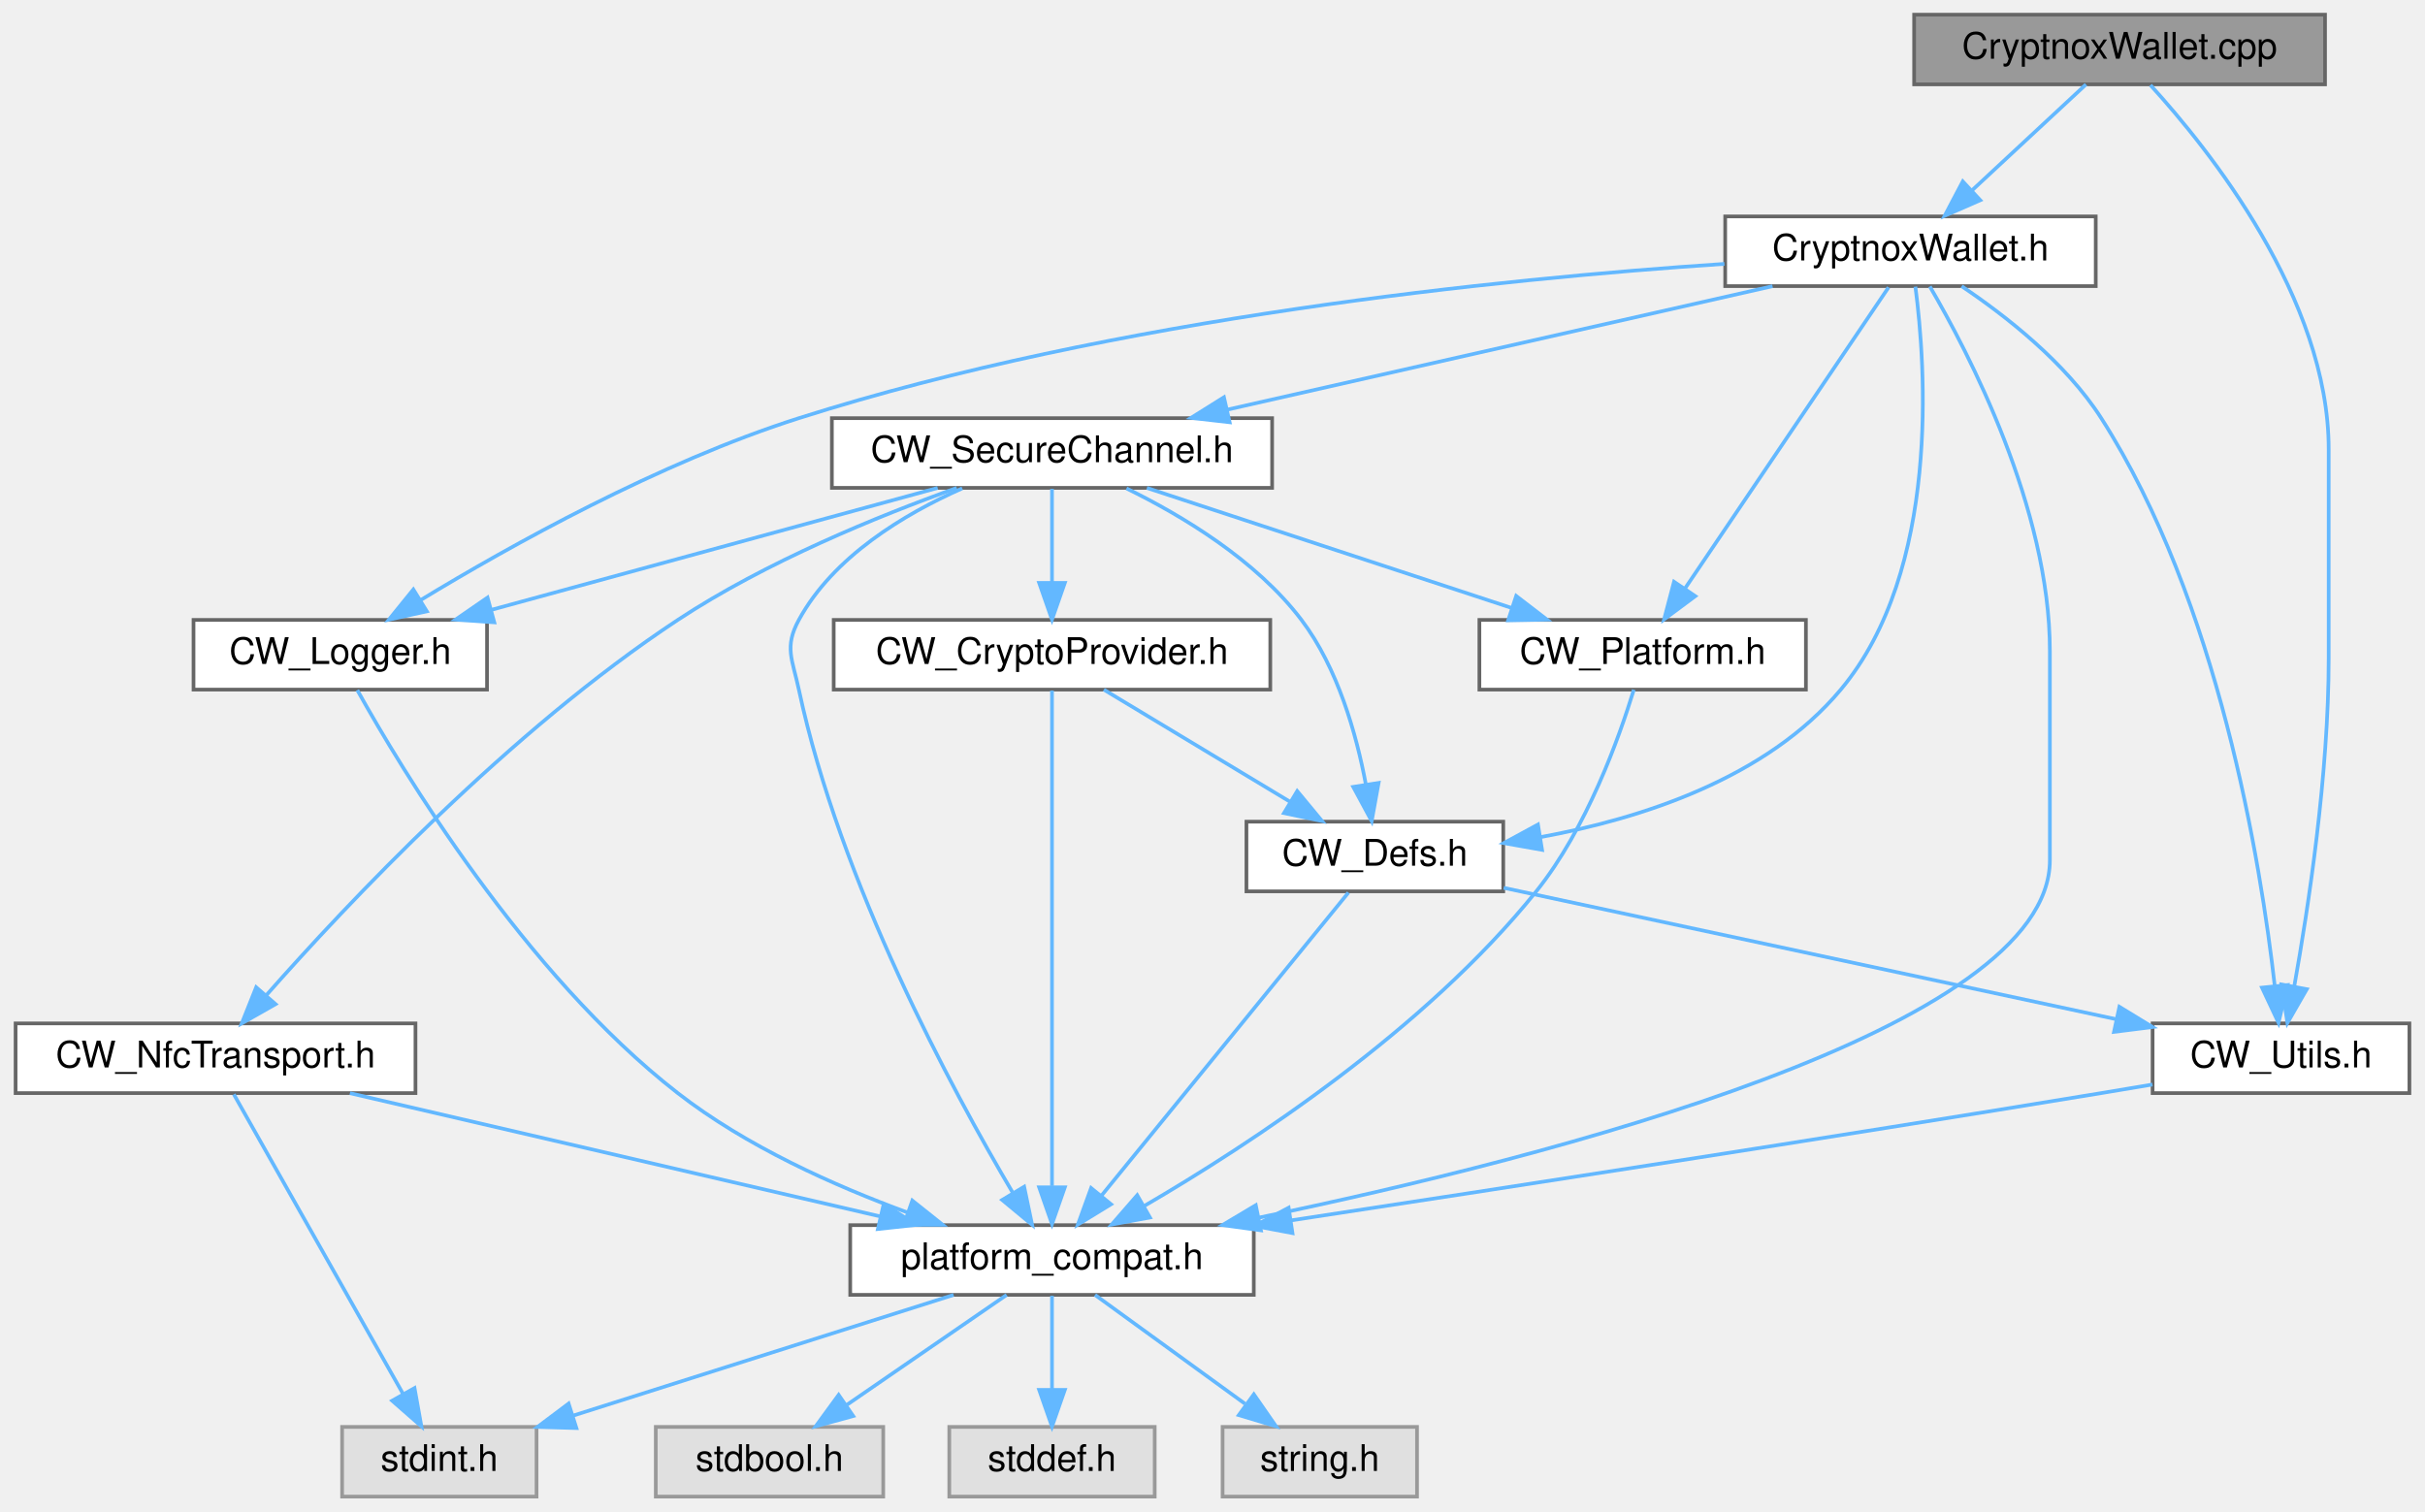
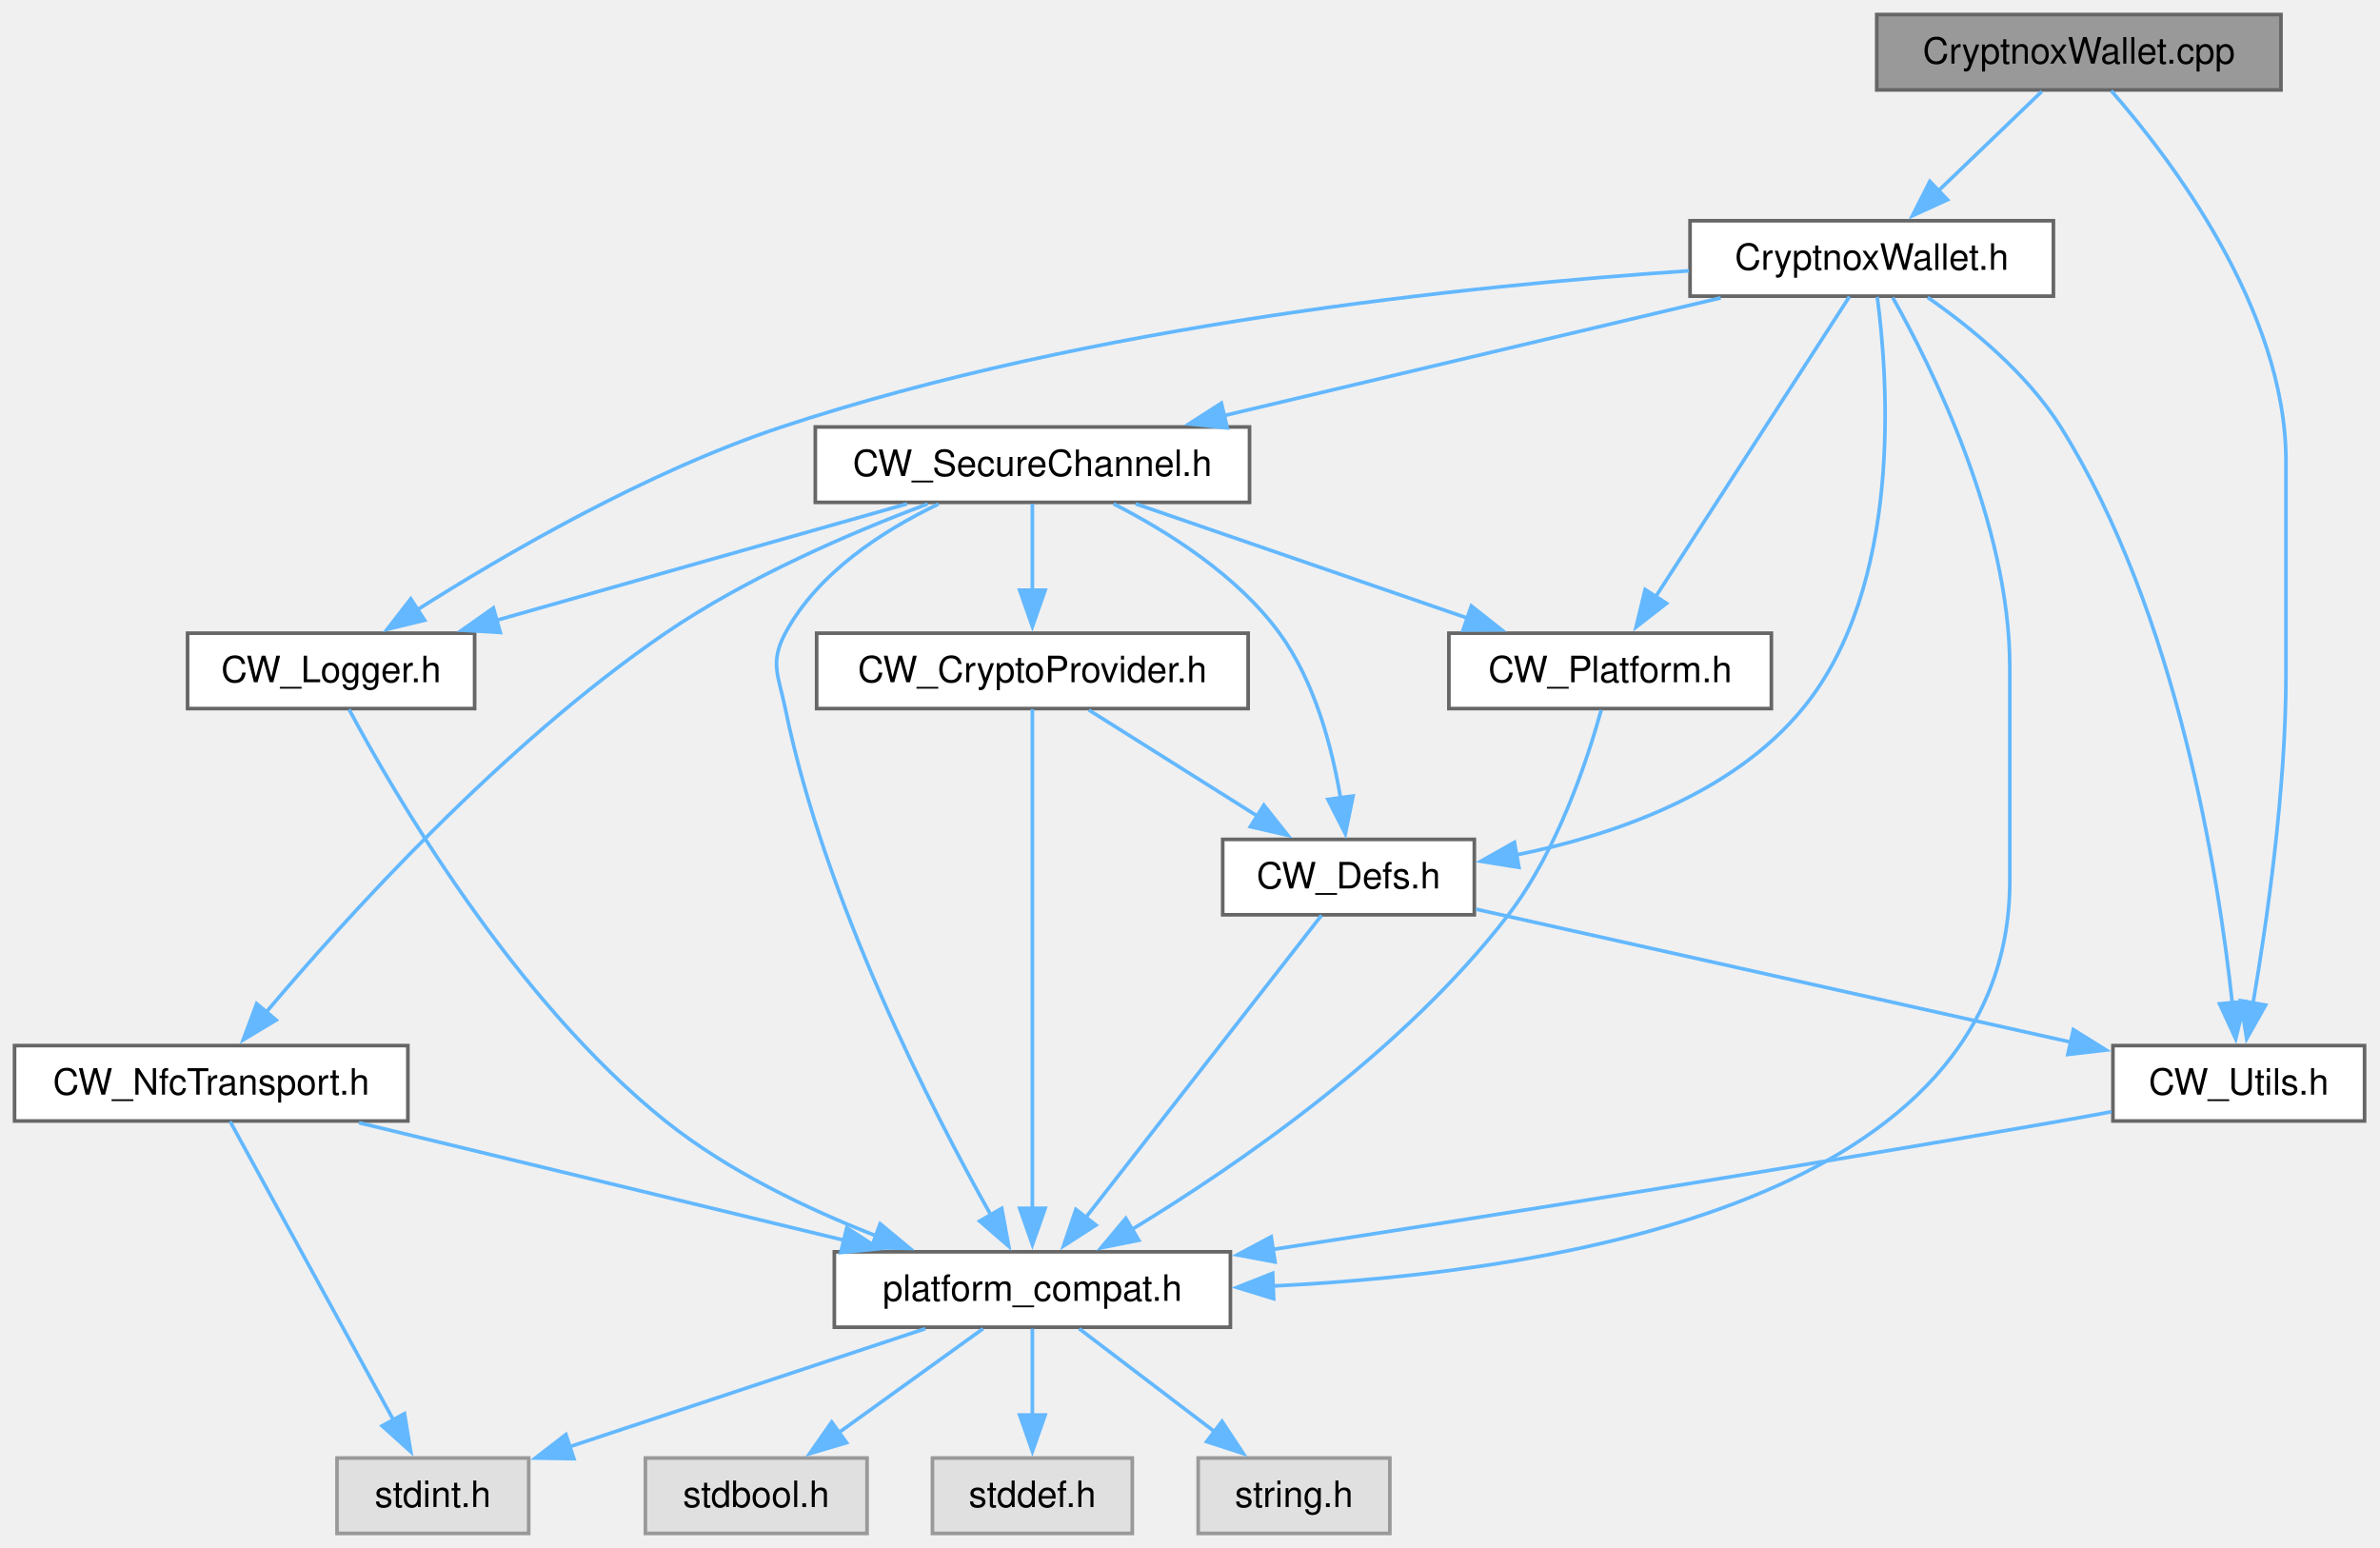
- <svg xmlns="http://www.w3.org/2000/svg" xmlns:xlink="http://www.w3.org/1999/xlink" width="661pt" height="412pt" viewBox="0.00 0.00 660.50 412.00">
-   <g id="graph0" class="graph" transform="scale(1 1) rotate(0) translate(4 408)">
+ <svg xmlns="http://www.w3.org/2000/svg" xmlns:xlink="http://www.w3.org/1999/xlink" width="655pt" height="426pt" viewBox="0.00 0.00 655.00 426.00">
+   <g id="graph0" class="graph" transform="scale(1 1) rotate(0) translate(4 422)">
    <g id="Node000001" class="node">
      <g id="a_Node000001">
        <a xlink:title="Implementation of the high-level CryptnoxWallet API.">
-           <polygon fill="#999999" stroke="#666666" points="629.5,-404 517.5,-404 517.5,-385 629.5,-385 629.5,-404" />
-           <text text-anchor="middle" x="573.5" y="-392" font-family="Helvetica,sans-Serif" font-size="10.00">CryptnoxWallet.cpp</text>
+           <polygon fill="#999999" stroke="#666666" points="623.75,-418 512.5,-418 512.5,-397.25 623.75,-397.25 623.75,-418" />
+           <text xml:space="preserve" text-anchor="middle" x="568.12" y="-404.5" font-family="Helvetica,sans-Serif" font-size="10.00">CryptnoxWallet.cpp</text>
        </a>
      </g>
    </g>
    <g id="Node000002" class="node">
      <g id="a_Node000002">
        <a xlink:href="CryptnoxWallet_8h.html" target="_top" xlink:title="High-level API for interacting with a Cryptnox Hardware Wallet over NFC.">
-           <polygon fill="white" stroke="#666666" points="567,-349 466,-349 466,-330 567,-330 567,-349" />
-           <text text-anchor="middle" x="516.5" y="-337" font-family="Helvetica,sans-Serif" font-size="10.00">CryptnoxWallet.h</text>
+           <polygon fill="white" stroke="#666666" points="561.12,-361.25 461.12,-361.25 461.12,-340.5 561.12,-340.5 561.12,-361.25" />
+           <text xml:space="preserve" text-anchor="middle" x="511.12" y="-347.75" font-family="Helvetica,sans-Serif" font-size="10.00">CryptnoxWallet.h</text>
        </a>
      </g>
    </g>
    <g id="edge1_Node000001_Node000002" class="edge">
      <g id="a_edge1_Node000001_Node000002">
        <a xlink:title=" ">
-           <path fill="none" stroke="#63b8ff" d="M564.34,-384.98C556,-377.23 543.47,-365.58 533.32,-356.14" />
-           <polygon fill="#63b8ff" stroke="#63b8ff" points="535.53,-353.42 525.82,-349.17 530.76,-358.54 535.53,-353.42" />
+           <path fill="none" stroke="#63b8ff" d="M557.93,-396.84C549.99,-389.21 538.76,-378.42 529.29,-369.32" />
+           <polygon fill="#63b8ff" stroke="#63b8ff" points="531.96,-367.03 522.32,-362.63 527.11,-372.08 531.96,-367.03" />
        </a>
      </g>
    </g>
    <g id="Node000009" class="node">
      <g id="a_Node000009">
        <a xlink:href="CW__Utils_8h.html" target="_top" xlink:title="Platform-independent security and memory utilities.">
-           <polygon fill="white" stroke="#666666" points="652.5,-129 582.5,-129 582.5,-110 652.5,-110 652.5,-129" />
-           <text text-anchor="middle" x="617.5" y="-117" font-family="Helvetica,sans-Serif" font-size="10.00">CW_Utils.h</text>
+           <polygon fill="white" stroke="#666666" points="646.75,-134.25 577.5,-134.25 577.5,-113.5 646.75,-113.5 646.75,-134.25" />
+           <text xml:space="preserve" text-anchor="middle" x="612.12" y="-120.75" font-family="Helvetica,sans-Serif" font-size="10.00">CW_Utils.h</text>
        </a>
      </g>
    </g>
    <g id="edge27_Node000001_Node000009" class="edge">
      <g id="a_edge27_Node000001_Node000009">
        <a xlink:title=" ">
-           <path fill="none" stroke="#63b8ff" d="M581.91,-384.8C597.77,-367.44 630.5,-326.63 630.5,-285.5 630.5,-285.5 630.5,-285.5 630.5,-228.5 630.5,-196.96 624.97,-160.62 621.12,-139.15" />
-           <polygon fill="#63b8ff" stroke="#63b8ff" points="624.53,-138.33 619.25,-129.14 617.65,-139.61 624.53,-138.33" />
+           <path fill="none" stroke="#63b8ff" d="M577.03,-397.03C593.06,-378.71 625.12,-336.87 625.12,-295.12 625.12,-295.12 625.12,-295.12 625.12,-236.38 625.12,-204.62 619.86,-168.12 616.03,-145.78" />
+           <polygon fill="#63b8ff" stroke="#63b8ff" points="619.52,-145.39 614.31,-136.16 612.63,-146.62 619.52,-145.39" />
        </a>
      </g>
    </g>
    <g id="Node000003" class="node">
      <g id="a_Node000003">
        <a xlink:href="platform__compat_8h.html" target="_top" xlink:title="Arduino compatibility shims for non-Arduino (plain C++) builds.">
-           <polygon fill="white" stroke="#666666" points="337.5,-74 227.5,-74 227.5,-55 337.5,-55 337.5,-74" />
-           <text text-anchor="middle" x="282.5" y="-62" font-family="Helvetica,sans-Serif" font-size="10.00">platform_compat.h</text>
+           <polygon fill="white" stroke="#666666" points="334.62,-77.5 225.62,-77.5 225.62,-56.75 334.62,-56.75 334.62,-77.5" />
+           <text xml:space="preserve" text-anchor="middle" x="280.12" y="-64" font-family="Helvetica,sans-Serif" font-size="10.00">platform_compat.h</text>
        </a>
      </g>
    </g>
    <g id="edge2_Node000002_Node000003" class="edge">
      <g id="a_edge2_Node000002_Node000003">
        <a xlink:title=" ">
-           <path fill="none" stroke="#63b8ff" d="M521.78,-329.9C532.23,-312.07 554.5,-269.46 554.5,-230.5 554.5,-230.5 554.5,-230.5 554.5,-173.5 554.5,-127.52 418.52,-92.57 338.85,-76.04" />
-           <polygon fill="#63b8ff" stroke="#63b8ff" points="339.45,-72.59 328.95,-74.02 338.05,-79.44 339.45,-72.59" />
+           <path fill="none" stroke="#63b8ff" d="M516.9,-340.11C527.53,-321.18 549.12,-277.85 549.12,-238.38 549.12,-238.38 549.12,-238.38 549.12,-179.62 549.12,-92.05 425.95,-71.94 346.3,-68.09" />
+           <polygon fill="#63b8ff" stroke="#63b8ff" points="346.53,-64.6 336.4,-67.7 346.25,-71.59 346.53,-64.6" />
        </a>
      </g>
    </g>
    <g id="Node000008" class="node">
      <g id="a_Node000008">
        <a xlink:href="CW__Defs_8h.html" target="_top" xlink:title="Shared constants, error codes, and session state for the SDK.">
-           <polygon fill="white" stroke="#666666" points="405.5,-184 335.5,-184 335.5,-165 405.5,-165 405.5,-184" />
-           <text text-anchor="middle" x="370.5" y="-172" font-family="Helvetica,sans-Serif" font-size="10.00">CW_Defs.h</text>
+           <polygon fill="white" stroke="#666666" points="401.75,-191 332.5,-191 332.5,-170.25 401.75,-170.25 401.75,-191" />
+           <text xml:space="preserve" text-anchor="middle" x="367.12" y="-177.5" font-family="Helvetica,sans-Serif" font-size="10.00">CW_Defs.h</text>
        </a>
      </g>
    </g>
    <g id="edge7_Node000002_Node000008" class="edge">
      <g id="a_edge7_Node000002_Node000008">
        <a xlink:title=" ">
-           <path fill="none" stroke="#63b8ff" d="M517.84,-329.85C520.64,-308.5 524.76,-252.61 497.5,-220 477.35,-195.9 443.32,-184.84 415.56,-179.77" />
-           <polygon fill="#63b8ff" stroke="#63b8ff" points="416.08,-176.31 405.65,-178.16 414.96,-183.22 416.08,-176.31" />
+           <path fill="none" stroke="#63b8ff" d="M512.64,-340.28C515.64,-317.72 519.81,-260.68 492.12,-227 472.82,-203.51 440.3,-192.18 413.27,-186.72" />
+           <polygon fill="#63b8ff" stroke="#63b8ff" points="414.02,-183.3 403.56,-184.98 412.79,-190.19 414.02,-183.3" />
        </a>
      </g>
    </g>
    <g id="edge26_Node000002_Node000009" class="edge">
      <g id="a_edge26_Node000002_Node000009">
        <a xlink:title=" ">
-           <path fill="none" stroke="#63b8ff" d="M530.45,-329.97C542.26,-322.05 558.77,-309.21 568.5,-294 600.49,-244 611.97,-172.87 615.78,-139.35" />
-           <polygon fill="#63b8ff" stroke="#63b8ff" points="619.28,-139.47 616.82,-129.16 612.32,-138.75 619.28,-139.47" />
+           <path fill="none" stroke="#63b8ff" d="M526.53,-340.15C538.23,-332 553.84,-319.32 563.12,-304.5 595.23,-253.27 606.58,-181.02 610.36,-145.81" />
+           <polygon fill="#63b8ff" stroke="#63b8ff" points="613.82,-146.41 611.29,-136.12 606.85,-145.74 613.82,-146.41" />
        </a>
      </g>
    </g>
    <g id="Node000010" class="node">
      <g id="a_Node000010">
        <a xlink:href="CW__Logger_8h.html" target="_top" xlink:title="Abstract logging interface.">
-           <polygon fill="white" stroke="#666666" points="128.5,-239 48.5,-239 48.5,-220 128.5,-220 128.5,-239" />
-           <text text-anchor="middle" x="88.5" y="-227" font-family="Helvetica,sans-Serif" font-size="10.00">CW_Logger.h</text>
+           <polygon fill="white" stroke="#666666" points="126.62,-247.75 47.62,-247.75 47.62,-227 126.62,-227 126.62,-247.75" />
+           <text xml:space="preserve" text-anchor="middle" x="87.12" y="-234.25" font-family="Helvetica,sans-Serif" font-size="10.00">CW_Logger.h</text>
        </a>
      </g>
    </g>
    <g id="edge11_Node000002_Node000010" class="edge">
      <g id="a_edge11_Node000002_Node000010">
        <a xlink:title=" ">
-           <path fill="none" stroke="#63b8ff" d="M465.78,-336.06C404.68,-332 299.51,-321.35 213.5,-294 175.41,-281.89 134.76,-259.19 110.5,-244.47" />
-           <polygon fill="#63b8ff" stroke="#63b8ff" points="112.1,-241.34 101.75,-239.07 108.42,-247.3 112.1,-241.34" />
+           <path fill="none" stroke="#63b8ff" d="M460.81,-347.47C400.22,-343.4 296,-332.63 211.12,-304.5 174.04,-292.21 134.84,-269.42 110.67,-254.08" />
+           <polygon fill="#63b8ff" stroke="#63b8ff" points="112.85,-251.32 102.56,-248.83 109.05,-257.2 112.85,-251.32" />
        </a>
      </g>
    </g>
    <g id="Node000011" class="node">
      <g id="a_Node000011">
        <a xlink:href="CW__Platform_8h.html" target="_top" xlink:title="Abstract platform interface for timing primitives.">
-           <polygon fill="white" stroke="#666666" points="488,-239 399,-239 399,-220 488,-220 488,-239" />
-           <text text-anchor="middle" x="443.5" y="-227" font-family="Helvetica,sans-Serif" font-size="10.00">CW_Platform.h</text>
+           <polygon fill="white" stroke="#666666" points="483.5,-247.75 394.75,-247.75 394.75,-227 483.5,-227 483.5,-247.75" />
+           <text xml:space="preserve" text-anchor="middle" x="439.12" y="-234.25" font-family="Helvetica,sans-Serif" font-size="10.00">CW_Platform.h</text>
        </a>
      </g>
    </g>
    <g id="edge13_Node000002_Node000011" class="edge">
      <g id="a_edge13_Node000002_Node000011">
        <a xlink:title=" ">
-           <path fill="none" stroke="#63b8ff" d="M510.53,-329.66C498.44,-311.77 470.88,-271 455.12,-247.69" />
-           <polygon fill="#63b8ff" stroke="#63b8ff" points="457.85,-245.48 449.35,-239.16 452.05,-249.4 457.85,-245.48" />
+           <path fill="none" stroke="#63b8ff" d="M504.99,-340.37C493.2,-322.11 467.17,-281.81 451.6,-257.7" />
+           <polygon fill="#63b8ff" stroke="#63b8ff" points="454.64,-255.95 446.27,-249.45 448.76,-259.75 454.64,-255.95" />
        </a>
      </g>
    </g>
    <g id="Node000012" class="node">
      <g id="a_Node000012">
        <a xlink:href="CW__SecureChannel_8h.html" target="_top" xlink:title="Cryptnox secure channel protocol over NFC.">
-           <polygon fill="white" stroke="#666666" points="342.5,-294 222.5,-294 222.5,-275 342.5,-275 342.5,-294" />
-           <text text-anchor="middle" x="282.5" y="-282" font-family="Helvetica,sans-Serif" font-size="10.00">CW_SecureChannel.h</text>
+           <polygon fill="white" stroke="#666666" points="339.88,-304.5 220.38,-304.5 220.38,-283.75 339.88,-283.75 339.88,-304.5" />
+           <text xml:space="preserve" text-anchor="middle" x="280.12" y="-291" font-family="Helvetica,sans-Serif" font-size="10.00">CW_SecureChannel.h</text>
        </a>
      </g>
    </g>
    <g id="edge15_Node000002_Node000012" class="edge">
      <g id="a_edge15_Node000002_Node000012">
        <a xlink:title=" ">
-           <path fill="none" stroke="#63b8ff" d="M478.9,-329.98C438.51,-320.84 374.22,-306.27 330.27,-296.32" />
-           <polygon fill="#63b8ff" stroke="#63b8ff" points="330.92,-292.88 320.39,-294.08 329.37,-299.7 330.92,-292.88" />
+           <path fill="none" stroke="#63b8ff" d="M469.56,-340.02C431.25,-330.94 374.21,-317.42 332.73,-307.59" />
+           <polygon fill="#63b8ff" stroke="#63b8ff" points="333.76,-304.24 323.22,-305.34 332.14,-311.05 333.76,-304.24" />
        </a>
      </g>
    </g>
    <g id="Node000004" class="node">
      <g id="a_Node000004">
        <a xlink:title=" ">
-           <polygon fill="#e0e0e0" stroke="#999999" points="142,-19 89,-19 89,0 142,0 142,-19" />
-           <text text-anchor="middle" x="115.5" y="-7" font-family="Helvetica,sans-Serif" font-size="10.00">stdint.h</text>
+           <polygon fill="#e0e0e0" stroke="#999999" points="141.5,-20.75 88.75,-20.75 88.75,0 141.5,0 141.5,-20.75" />
+           <text xml:space="preserve" text-anchor="middle" x="115.12" y="-7.25" font-family="Helvetica,sans-Serif" font-size="10.00">stdint.h</text>
        </a>
      </g>
    </g>
    <g id="edge3_Node000003_Node000004" class="edge">
      <g id="a_edge3_Node000003_Node000004">
        <a xlink:title=" ">
-           <path fill="none" stroke="#63b8ff" d="M255.67,-54.98C227.55,-46.06 183.19,-31.98 151.92,-22.06" />
-           <polygon fill="#63b8ff" stroke="#63b8ff" points="152.86,-18.68 142.26,-18.99 150.74,-25.36 152.86,-18.68" />
+           <path fill="none" stroke="#63b8ff" d="M250.63,-56.34C223.26,-47.25 182.39,-33.69 152.69,-23.84" />
+           <polygon fill="#63b8ff" stroke="#63b8ff" points="153.94,-20.57 143.35,-20.74 151.74,-27.21 153.94,-20.57" />
        </a>
      </g>
    </g>
    <g id="Node000005" class="node">
      <g id="a_Node000005">
        <a xlink:title=" ">
-           <polygon fill="#e0e0e0" stroke="#999999" points="310.5,-19 254.5,-19 254.5,0 310.5,0 310.5,-19" />
-           <text text-anchor="middle" x="282.5" y="-7" font-family="Helvetica,sans-Serif" font-size="10.00">stddef.h</text>
+           <polygon fill="#e0e0e0" stroke="#999999" points="307.62,-20.75 252.62,-20.75 252.62,0 307.62,0 307.62,-20.75" />
+           <text xml:space="preserve" text-anchor="middle" x="280.12" y="-7.25" font-family="Helvetica,sans-Serif" font-size="10.00">stddef.h</text>
        </a>
      </g>
    </g>
    <g id="edge4_Node000003_Node000005" class="edge">
      <g id="a_edge4_Node000003_Node000005">
        <a xlink:title=" ">
-           <path fill="none" stroke="#63b8ff" d="M282.5,-54.75C282.5,-47.8 282.5,-37.85 282.5,-29.13" />
-           <polygon fill="#63b8ff" stroke="#63b8ff" points="286,-29.09 282.5,-19.09 279,-29.09 286,-29.09" />
+           <path fill="none" stroke="#63b8ff" d="M280.12,-56.34C280.12,-49.72 280.12,-40.72 280.12,-32.52" />
+           <polygon fill="#63b8ff" stroke="#63b8ff" points="283.63,-32.59 280.13,-22.59 276.63,-32.59 283.63,-32.59" />
        </a>
      </g>
    </g>
    <g id="Node000006" class="node">
      <g id="a_Node000006">
        <a xlink:title=" ">
-           <polygon fill="#e0e0e0" stroke="#999999" points="382,-19 329,-19 329,0 382,0 382,-19" />
-           <text text-anchor="middle" x="355.5" y="-7" font-family="Helvetica,sans-Serif" font-size="10.00">string.h</text>
+           <polygon fill="#e0e0e0" stroke="#999999" points="378.5,-20.75 325.75,-20.75 325.75,0 378.5,0 378.5,-20.75" />
+           <text xml:space="preserve" text-anchor="middle" x="352.12" y="-7.25" font-family="Helvetica,sans-Serif" font-size="10.00">string.h</text>
        </a>
      </g>
    </g>
    <g id="edge5_Node000003_Node000006" class="edge">
      <g id="a_edge5_Node000003_Node000006">
        <a xlink:title=" ">
-           <path fill="none" stroke="#63b8ff" d="M294.23,-54.98C305.23,-47 321.92,-34.88 335.1,-25.31" />
-           <polygon fill="#63b8ff" stroke="#63b8ff" points="337.52,-27.88 343.56,-19.17 333.41,-22.21 337.52,-27.88" />
+           <path fill="none" stroke="#63b8ff" d="M293,-56.34C303.34,-48.47 318.09,-37.25 330.28,-27.99" />
+           <polygon fill="#63b8ff" stroke="#63b8ff" points="332.32,-30.83 338.16,-21.99 328.08,-25.26 332.32,-30.83" />
        </a>
      </g>
    </g>
    <g id="Node000007" class="node">
      <g id="a_Node000007">
        <a xlink:title=" ">
-           <polygon fill="#e0e0e0" stroke="#999999" points="236.5,-19 174.5,-19 174.5,0 236.5,0 236.5,-19" />
-           <text text-anchor="middle" x="205.5" y="-7" font-family="Helvetica,sans-Serif" font-size="10.00">stdbool.h</text>
+           <polygon fill="#e0e0e0" stroke="#999999" points="234.62,-20.75 173.62,-20.75 173.62,0 234.62,0 234.62,-20.75" />
+           <text xml:space="preserve" text-anchor="middle" x="204.12" y="-7.25" font-family="Helvetica,sans-Serif" font-size="10.00">stdbool.h</text>
        </a>
      </g>
    </g>
    <g id="edge6_Node000003_Node000007" class="edge">
      <g id="a_edge6_Node000003_Node000007">
        <a xlink:title=" ">
-           <path fill="none" stroke="#63b8ff" d="M270.13,-54.98C258.41,-46.92 240.58,-34.65 226.61,-25.03" />
-           <polygon fill="#63b8ff" stroke="#63b8ff" points="228.32,-21.96 218.1,-19.17 224.35,-27.72 228.32,-21.96" />
+           <path fill="none" stroke="#63b8ff" d="M266.54,-56.34C255.51,-48.4 239.74,-37.03 226.8,-27.71" />
+           <polygon fill="#63b8ff" stroke="#63b8ff" points="228.98,-24.97 218.82,-21.96 224.89,-30.65 228.98,-24.97" />
        </a>
      </g>
    </g>
    <g id="edge8_Node000008_Node000003" class="edge">
      <g id="a_edge8_Node000008_Node000003">
        <a xlink:title=" ">
-           <path fill="none" stroke="#63b8ff" d="M363.3,-164.66C348.59,-146.61 314.91,-105.28 296.01,-82.08" />
-           <polygon fill="#63b8ff" stroke="#63b8ff" points="298.59,-79.7 289.55,-74.16 293.16,-84.12 298.59,-79.7" />
+           <path fill="none" stroke="#63b8ff" d="M359.71,-170.12C345.33,-151.7 313.45,-110.84 294.7,-86.8" />
+           <polygon fill="#63b8ff" stroke="#63b8ff" points="297.61,-84.85 288.7,-79.12 292.1,-89.16 297.61,-84.85" />
        </a>
      </g>
    </g>
    <g id="edge9_Node000008_Node000009" class="edge">
      <g id="a_edge9_Node000008_Node000009">
        <a xlink:title=" ">
-           <path fill="none" stroke="#63b8ff" d="M405.63,-165.96C449.52,-156.54 524.69,-140.41 572.69,-130.12" />
-           <polygon fill="#63b8ff" stroke="#63b8ff" points="573.45,-133.53 582.49,-128.01 571.98,-126.69 573.45,-133.53" />
+           <path fill="none" stroke="#63b8ff" d="M402.23,-171.78C445.25,-162.17 518.3,-145.84 565.87,-135.21" />
+           <polygon fill="#63b8ff" stroke="#63b8ff" points="566.61,-138.63 575.61,-133.03 565.09,-131.8 566.61,-138.63" />
        </a>
      </g>
    </g>
    <g id="edge10_Node000009_Node000003" class="edge">
      <g id="a_edge10_Node000009_Node000003">
        <a xlink:title=" ">
-           <path fill="none" stroke="#63b8ff" d="M582.45,-112.34C577.76,-111.54 573.02,-110.74 568.5,-110 492.84,-97.55 405.77,-84.13 347.76,-75.32" />
-           <polygon fill="#63b8ff" stroke="#63b8ff" points="348.05,-71.83 337.64,-73.79 347,-78.75 348.05,-71.83" />
+           <path fill="none" stroke="#63b8ff" d="M577.08,-116.04C572.4,-115.16 567.65,-114.29 563.12,-113.5 488.92,-100.46 403.5,-86.97 346.09,-78.13" />
+           <polygon fill="#63b8ff" stroke="#63b8ff" points="346.9,-74.71 336.48,-76.65 345.84,-81.63 346.9,-74.71" />
        </a>
      </g>
    </g>
    <g id="edge12_Node000010_Node000003" class="edge">
      <g id="a_edge12_Node000010_Node000003">
        <a xlink:title=" ">
-           <path fill="none" stroke="#63b8ff" d="M93.15,-219.86C105.04,-198.5 138.56,-142.62 180.5,-110 199.11,-95.53 223.16,-84.74 243.23,-77.41" />
-           <polygon fill="#63b8ff" stroke="#63b8ff" points="244.43,-80.7 252.72,-74.09 242.12,-74.09 244.43,-80.7" />
+           <path fill="none" stroke="#63b8ff" d="M92.07,-226.77C104.12,-204.2 137.1,-147.15 179.12,-113.5 196.26,-99.78 218.21,-89.27 237.27,-81.83" />
+           <polygon fill="#63b8ff" stroke="#63b8ff" points="238.23,-85.21 246.39,-78.44 235.79,-78.65 238.23,-85.21" />
        </a>
      </g>
    </g>
    <g id="edge14_Node000011_Node000003" class="edge">
      <g id="a_edge14_Node000011_Node000003">
        <a xlink:title=" ">
-           <path fill="none" stroke="#63b8ff" d="M441.09,-219.96C437.14,-207.04 428.31,-182.2 414.5,-165 384.18,-127.24 336.48,-96.03 307.49,-79.14" />
-           <polygon fill="#63b8ff" stroke="#63b8ff" points="309.2,-76.09 298.78,-74.17 305.73,-82.17 309.2,-76.09" />
+           <path fill="none" stroke="#63b8ff" d="M436.67,-226.6C432.89,-212.95 424.64,-187.85 411.12,-170.25 382.23,-132.6 336.34,-101.14 307.25,-83.49" />
+           <polygon fill="#63b8ff" stroke="#63b8ff" points="309.4,-80.69 299.02,-78.6 305.83,-86.71 309.4,-80.69" />
        </a>
      </g>
    </g>
    <g id="edge16_Node000012_Node000003" class="edge">
      <g id="a_edge16_Node000012_Node000003">
        <a xlink:title=" ">
-           <path fill="none" stroke="#63b8ff" d="M258.03,-274.86C242.23,-267.85 222.91,-256.27 213.5,-239 209.46,-231.59 211.74,-228.26 213.5,-220 224.74,-167.29 255.31,-110.78 271.73,-82.98" />
-           <polygon fill="#63b8ff" stroke="#63b8ff" points="274.91,-84.48 277.08,-74.11 268.92,-80.87 274.91,-84.48" />
+           <path fill="none" stroke="#63b8ff" d="M254.28,-283.29C239.03,-275.99 221.03,-264.39 212.12,-247.75 207.78,-239.62 210.27,-236.03 212.12,-227 223.02,-173.83 252.47,-116.48 268.81,-87.4" />
+           <polygon fill="#63b8ff" stroke="#63b8ff" points="271.68,-89.44 273.62,-79.02 265.61,-85.95 271.68,-89.44" />
        </a>
      </g>
    </g>
    <g id="edge25_Node000012_Node000008" class="edge">
      <g id="a_edge25_Node000012_Node000008">
        <a xlink:title=" ">
-           <path fill="none" stroke="#63b8ff" d="M302.8,-274.85C317.97,-267.42 338.15,-255.31 350.5,-239 360.42,-225.9 365.49,-207.76 368.04,-194.22" />
-           <polygon fill="#63b8ff" stroke="#63b8ff" points="371.53,-194.57 369.64,-184.15 364.61,-193.48 371.53,-194.57" />
+           <path fill="none" stroke="#63b8ff" d="M302.46,-283.34C317.44,-275.69 336.49,-263.68 348.12,-247.75 357.84,-234.46 362.6,-216.32 364.93,-202.39" />
+           <polygon fill="#63b8ff" stroke="#63b8ff" points="368.38,-202.94 366.25,-192.56 361.45,-202 368.38,-202.94" />
        </a>
      </g>
    </g>
    <g id="edge20_Node000012_Node000010" class="edge">
      <g id="a_edge20_Node000012_Node000010">
        <a xlink:title=" ">
-           <path fill="none" stroke="#63b8ff" d="M251.33,-274.98C218.34,-265.97 166.1,-251.7 129.73,-241.76" />
-           <polygon fill="#63b8ff" stroke="#63b8ff" points="130.48,-238.34 119.91,-239.08 128.64,-245.09 130.48,-238.34" />
+           <path fill="none" stroke="#63b8ff" d="M245.62,-283.34C214.02,-274.37 167.04,-261.04 132.42,-251.23" />
+           <polygon fill="#63b8ff" stroke="#63b8ff" points="133.69,-247.95 123.11,-248.58 131.78,-254.68 133.69,-247.95" />
        </a>
      </g>
    </g>
    <g id="edge24_Node000012_Node000011" class="edge">
      <g id="a_edge24_Node000012_Node000011">
        <a xlink:title=" ">
-           <path fill="none" stroke="#63b8ff" d="M308.37,-274.98C335.28,-266.13 377.62,-252.19 407.73,-242.28" />
-           <polygon fill="#63b8ff" stroke="#63b8ff" points="409.03,-245.53 417.43,-239.08 406.84,-238.88 409.03,-245.53" />
+           <path fill="none" stroke="#63b8ff" d="M308.55,-283.34C334.02,-274.57 371.62,-261.62 399.94,-251.87" />
+           <polygon fill="#63b8ff" stroke="#63b8ff" points="400.93,-255.23 409.25,-248.66 398.65,-248.61 400.93,-255.23" />
        </a>
      </g>
    </g>
    <g id="Node000013" class="node">
      <g id="a_Node000013">
        <a xlink:href="CW__NfcTransport_8h.html" target="_top" xlink:title="Abstract NFC transport interface.">
-           <polygon fill="white" stroke="#666666" points="109,-129 0,-129 0,-110 109,-110 109,-129" />
-           <text text-anchor="middle" x="54.5" y="-117" font-family="Helvetica,sans-Serif" font-size="10.00">CW_NfcTransport.h</text>
+           <polygon fill="white" stroke="#666666" points="108.25,-134.25 0,-134.25 0,-113.5 108.25,-113.5 108.25,-134.25" />
+           <text xml:space="preserve" text-anchor="middle" x="54.12" y="-120.75" font-family="Helvetica,sans-Serif" font-size="10.00">CW_NfcTransport.h</text>
        </a>
      </g>
    </g>
    <g id="edge17_Node000012_Node000013" class="edge">
      <g id="a_edge17_Node000012_Node000013">
        <a xlink:title=" ">
-           <path fill="none" stroke="#63b8ff" d="M256.53,-274.98C235.14,-267.32 204.53,-254.85 180.5,-239 134.75,-208.83 90.2,-161.46 68.39,-136.74" />
-           <polygon fill="#63b8ff" stroke="#63b8ff" points="70.86,-134.25 61.65,-129.01 65.58,-138.85 70.86,-134.25" />
+           <path fill="none" stroke="#63b8ff" d="M251.28,-283.31C230.27,-275.43 201.66,-263.15 179.12,-247.75 134.15,-217.01 90.95,-169.18 69.04,-143.19" />
+           <polygon fill="#63b8ff" stroke="#63b8ff" points="72.01,-141.29 62.93,-135.84 66.63,-145.77 72.01,-141.29" />
        </a>
      </g>
    </g>
    <g id="Node000014" class="node">
      <g id="a_Node000014">
        <a xlink:href="CW__CryptoProvider_8h.html" target="_top" xlink:title="Abstract cryptographic primitives interface.">
-           <polygon fill="white" stroke="#666666" points="342,-239 223,-239 223,-220 342,-220 342,-239" />
-           <text text-anchor="middle" x="282.5" y="-227" font-family="Helvetica,sans-Serif" font-size="10.00">CW_CryptoProvider.h</text>
+           <polygon fill="white" stroke="#666666" points="339.5,-247.75 220.75,-247.75 220.75,-227 339.5,-227 339.5,-247.75" />
+           <text xml:space="preserve" text-anchor="middle" x="280.12" y="-234.25" font-family="Helvetica,sans-Serif" font-size="10.00">CW_CryptoProvider.h</text>
        </a>
      </g>
    </g>
    <g id="edge21_Node000012_Node000014" class="edge">
      <g id="a_edge21_Node000012_Node000014">
        <a xlink:title=" ">
-           <path fill="none" stroke="#63b8ff" d="M282.5,-274.75C282.5,-267.8 282.5,-257.85 282.5,-249.13" />
-           <polygon fill="#63b8ff" stroke="#63b8ff" points="286,-249.09 282.5,-239.09 279,-249.09 286,-249.09" />
+           <path fill="none" stroke="#63b8ff" d="M280.12,-283.34C280.12,-276.72 280.12,-267.72 280.12,-259.52" />
+           <polygon fill="#63b8ff" stroke="#63b8ff" points="283.63,-259.59 280.13,-249.59 276.63,-259.59 283.63,-259.59" />
        </a>
      </g>
    </g>
    <g id="edge18_Node000013_Node000003" class="edge">
      <g id="a_edge18_Node000013_Node000003">
        <a xlink:title=" ">
-           <path fill="none" stroke="#63b8ff" d="M91.13,-109.98C130.41,-100.86 192.87,-86.33 235.69,-76.38" />
-           <polygon fill="#63b8ff" stroke="#63b8ff" points="236.63,-79.76 245.58,-74.08 235.05,-72.94 236.63,-79.76" />
+           <path fill="none" stroke="#63b8ff" d="M94.79,-113.02C132.19,-103.96 187.84,-90.48 228.4,-80.66" />
+           <polygon fill="#63b8ff" stroke="#63b8ff" points="229.04,-84.1 237.93,-78.35 227.39,-77.3 229.04,-84.1" />
        </a>
      </g>
    </g>
    <g id="edge19_Node000013_Node000004" class="edge">
      <g id="a_edge19_Node000013_Node000004">
        <a xlink:title=" ">
-           <path fill="none" stroke="#63b8ff" d="M59.49,-109.66C69.55,-91.85 92.42,-51.37 105.61,-28.01" />
-           <polygon fill="#63b8ff" stroke="#63b8ff" points="108.74,-29.59 110.61,-19.16 102.64,-26.14 108.74,-29.59" />
+           <path fill="none" stroke="#63b8ff" d="M59.33,-113.37C69.27,-95.19 91.16,-55.17 104.38,-31.02" />
+           <polygon fill="#63b8ff" stroke="#63b8ff" points="107.31,-32.96 109.04,-22.5 101.17,-29.6 107.31,-32.96" />
        </a>
      </g>
    </g>
    <g id="edge22_Node000014_Node000003" class="edge">
      <g id="a_edge22_Node000014_Node000003">
        <a xlink:title=" ">
-           <path fill="none" stroke="#63b8ff" d="M282.5,-219.74C282.5,-194.31 282.5,-120.08 282.5,-84.69" />
-           <polygon fill="#63b8ff" stroke="#63b8ff" points="286,-84.31 282.5,-74.31 279,-84.31 286,-84.31" />
+           <path fill="none" stroke="#63b8ff" d="M280.12,-226.85C280.12,-200.48 280.12,-126.08 280.12,-89.28" />
+           <polygon fill="#63b8ff" stroke="#63b8ff" points="283.63,-89.48 280.13,-79.48 276.63,-89.48 283.63,-89.48" />
        </a>
      </g>
    </g>
    <g id="edge23_Node000014_Node000008" class="edge">
      <g id="a_edge23_Node000014_Node000008">
        <a xlink:title=" ">
-           <path fill="none" stroke="#63b8ff" d="M296.64,-219.98C310.29,-211.77 331.19,-199.18 347.28,-189.49" />
-           <polygon fill="#63b8ff" stroke="#63b8ff" points="349.34,-192.33 356.1,-184.17 345.73,-186.33 349.34,-192.33" />
+           <path fill="none" stroke="#63b8ff" d="M295.68,-226.59C308.55,-218.49 327.07,-206.83 342.03,-197.42" />
+           <polygon fill="#63b8ff" stroke="#63b8ff" points="343.83,-200.42 350.42,-192.13 340.1,-194.5 343.83,-200.42" />
        </a>
      </g>
    </g>
  </g>
</svg>
